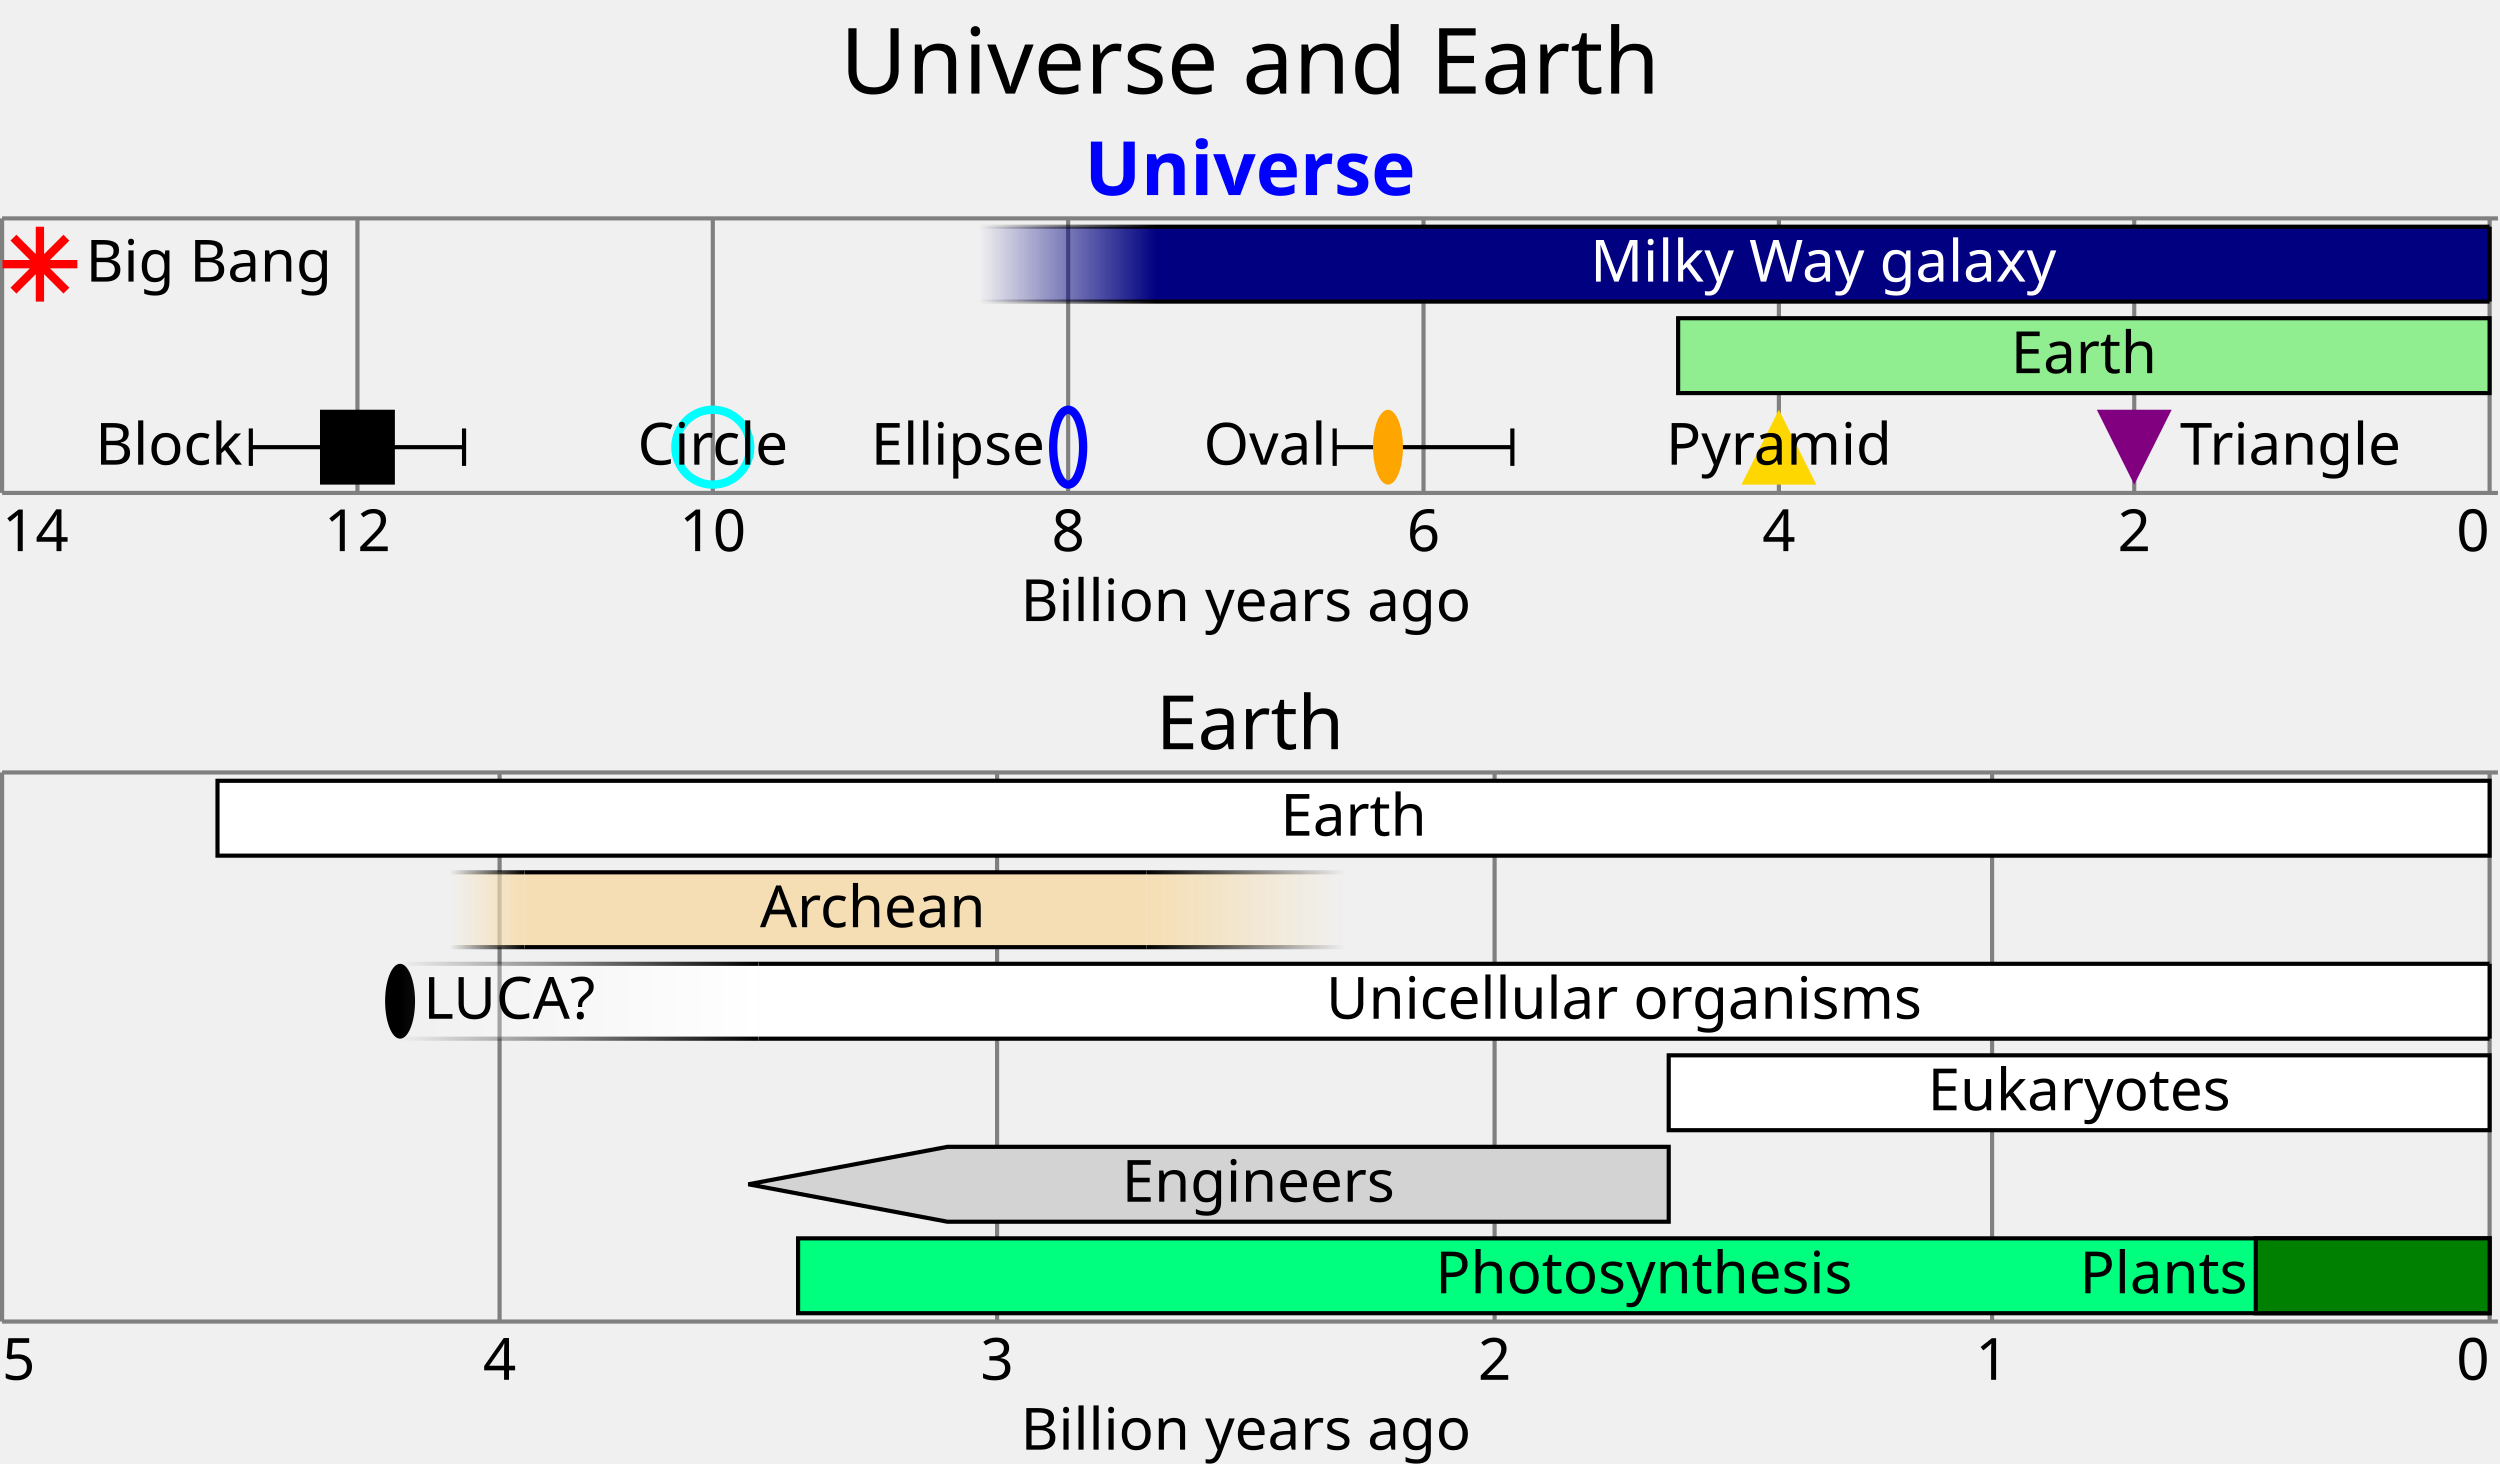
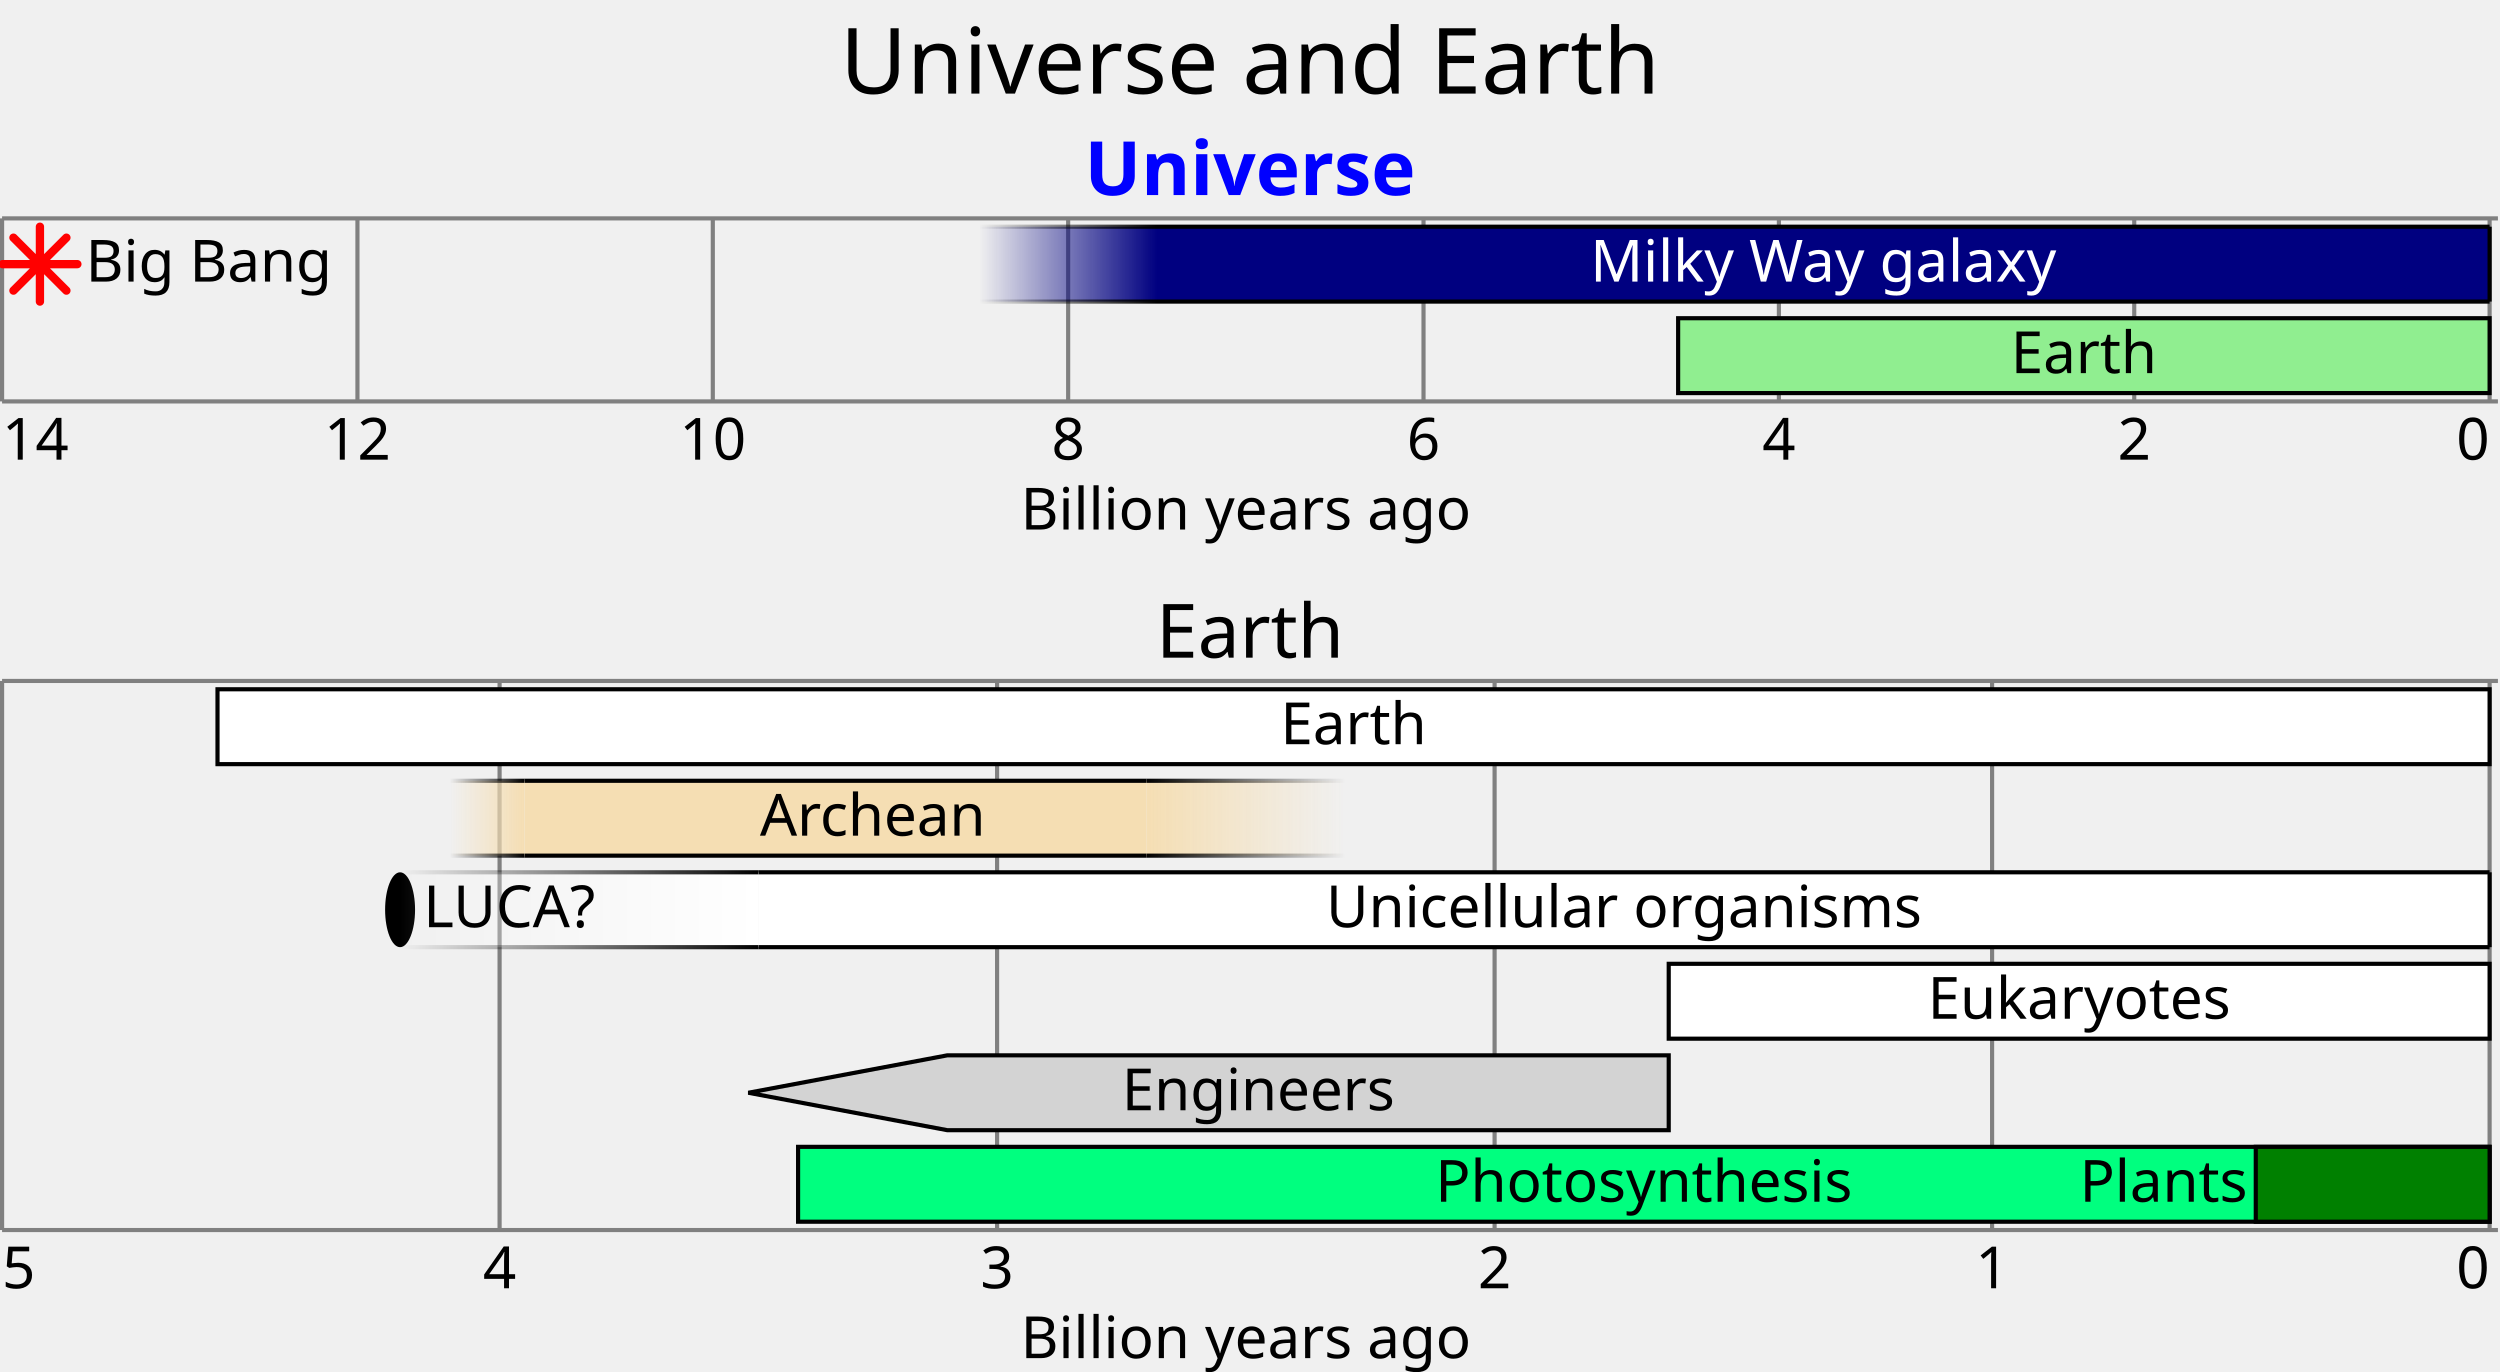
- <svg xmlns="http://www.w3.org/2000/svg" width="601" height="351.800" viewBox="0 0 601 351.800" transform="translate(0.5, 0.5)">
+ <svg xmlns="http://www.w3.org/2000/svg" width="601" height="329.800" viewBox="0 0 601 329.800" transform="translate(0.5, 0.5)">
  <g stroke="black" fill="white" font-family="sans-serif" font-size="14">
    <text x="300" y="22" stroke="none" fill="black" font-size="22" text-anchor="middle">Universe and Earth</text>
    <g transform="translate(0.0, 28.4)">
      <g stroke="black" fill="white" font-family="sans-serif" font-size="14">
        <text x="300" y="18" stroke="none" fill="blue" font-size="18" text-anchor="middle" font-weight="bold">Universe</text>
        <g>
-           <path d="M 0 23.600 V 89.600 M 85.429 23.600 V 89.600 M 170.857 23.600 V 89.600 M 256.286 23.600 V 89.600 M 341.714 23.600 V 89.600 M 427.143 23.600 V 89.600 M 512.571 23.600 V 89.600 M 598 23.600 V 89.600 M 0 23.600 H 600 M 0 89.600 H 600" stroke="gray" />
+           <path d="M 0 23.600 V 67.600 M 85.429 23.600 V 67.600 M 170.857 23.600 V 67.600 M 256.286 23.600 V 67.600 M 341.714 23.600 V 67.600 M 427.143 23.600 V 67.600 M 512.571 23.600 V 67.600 M 598 23.600 V 67.600 M 0 23.600 H 600 M 0 67.600 H 600" stroke="gray" />
          <g text-anchor="middle" stroke="none" fill="black">
-             <text x="0" y="103.600" text-anchor="start">14</text>
-             <text x="85.429" y="103.600">12</text>
-             <text x="170.857" y="103.600">10</text>
-             <text x="256.286" y="103.600">8</text>
-             <text x="341.714" y="103.600">6</text>
-             <text x="427.143" y="103.600">4</text>
-             <text x="512.571" y="103.600">2</text>
-             <text x="598" y="103.600" text-anchor="end">0</text>
-             <text x="299" y="120.4">Billion years ago</text>
+             <text x="0" y="81.600" text-anchor="start">14</text>
+             <text x="85.429" y="81.600">12</text>
+             <text x="170.857" y="81.600">10</text>
+             <text x="256.286" y="81.600">8</text>
+             <text x="341.714" y="81.600">6</text>
+             <text x="427.143" y="81.600">4</text>
+             <text x="512.571" y="81.600">2</text>
+             <text x="598" y="81.600" text-anchor="end">0</text>
+             <text x="299" y="98.4">Billion years ago</text>
          </g>
        </g>
        <g>
-           <path d="M 0.098 34.600 h 18 M 9.098 25.600 v 18 M 2.734 28.236 L 15.462 40.964 M 15.462 28.236 L 2.734 40.964" fill="none" stroke="red" stroke-width="2" />
+           <path d="M 0.098 34.600 h 18 M 9.098 25.600 v 18 M 2.734 28.236 L 15.462 40.964 M 15.462 28.236 L 2.734 40.964" fill="none" stroke="red" stroke-width="2" stroke-linecap="round" />
          <g>
            <rect x="277.643" y="25.600" width="320.357" height="18" stroke="none" fill="navy" />
            <path d="M 277.643 25.600 H 598 m 0 18 H 277.643" stroke="black" />
            <defs>
              <linearGradient id="id9">
                <stop offset="0" stop-color="navy" stop-opacity="0" />
                <stop offset="1" stop-color="navy" stop-opacity="1" />
              </linearGradient>
              <linearGradient id="id10">
                <stop offset="0" stop-color="black" stop-opacity="0" />
                <stop offset="1" stop-color="black" stop-opacity="1" />
              </linearGradient>
            </defs>
            <rect x="234.929" y="25.600" width="42.714" height="18" stroke="none" fill="url(#id9)" />
            <path d="M 234.929 25.600 H 277.643 m 0 18 H 234.929" stroke="url(#id10)" />
            <line x1="598" y1="25.600" x2="598" y2="43.600" stroke="black" />
          </g>
          <g>
            <rect x="402.924" y="47.600" width="195.076" height="18" fill="lightgreen" />
          </g>
-           <g>
-             <g stroke="black">
-               <path d="M 59.800 74.100 v 9 m 0 -4.500 H 85.429" />
-               <path d="M 111.057 74.100 v 9 m 0 -4.500 H 85.429" />
-             </g>
-             <rect x="76.429" y="69.600" width="18" height="18" fill="black" stroke="none" stroke-width="2" />
-           </g>
-           <circle cx="170.857" cy="78.600" r="9.0" fill="none" stroke="cyan" stroke-width="2" />
-           <ellipse cx="256.286" cy="78.600" rx="3.6" ry="9.0" fill="none" stroke="blue" stroke-width="2" />
-           <g>
-             <g stroke="black">
-               <path d="M 320.357 74.100 v 9 m 0 -4.500 H 333.171" />
-               <path d="M 363.071 74.100 v 9 m 0 -4.500 H 333.171" />
-             </g>
-             <ellipse cx="333.171" cy="78.600" rx="3.6" ry="9.0" fill="orange" stroke="none" stroke-width="2" />
-           </g>
-           <path d="M 427.143 69.600 L 418.143 87.600 h 18 Z" fill="gold" stroke="none" stroke-width="2" />
-           <path d="M 512.571 87.600 L 503.571 69.600 h 18 Z" fill="purple" stroke="none" stroke-width="2" />
        </g>
        <g text-anchor="middle" stroke="none" fill="black">
          <text x="20.098" y="38.800" text-anchor="start">Big Bang</text>
          <text x="437.821" y="38.800" fill="white" text-anchor="middle">Milky Way galaxy</text>
          <text x="500.462" y="60.800" fill="black" text-anchor="middle">Earth</text>
-           <text x="57.800" y="82.800" text-anchor="end">Block</text>
-           <text x="170.857" y="82.800" text-anchor="middle">Circle</text>
-           <text x="250.686" y="82.800" text-anchor="end">Ellipse</text>
-           <text x="318.357" y="82.800" text-anchor="end">Oval</text>
-           <text x="427.143" y="82.800" text-anchor="middle">Pyramid</text>
-           <text x="523.571" y="82.800" text-anchor="start">Triangle</text>
        </g>
      </g>
    </g>
-     <g transform="translate(0.0, 161.6)">
+     <g transform="translate(0.0, 139.6)">
      <g stroke="black" fill="white" font-family="sans-serif" font-size="14">
        <text x="300" y="18" stroke="none" fill="black" font-size="18" text-anchor="middle">Earth</text>
        <g>
          <path d="M 0 23.600 V 155.600 M 119.600 23.600 V 155.600 M 239.200 23.600 V 155.600 M 358.800 23.600 V 155.600 M 478.400 23.600 V 155.600 M 598 23.600 V 155.600 M 0 23.600 H 600 M 0 155.600 H 600" stroke="gray" />
          <g text-anchor="middle" stroke="none" fill="black">
            <text x="0" y="169.600" text-anchor="start">5</text>
            <text x="119.600" y="169.600">4</text>
            <text x="239.200" y="169.600">3</text>
            <text x="358.800" y="169.600">2</text>
            <text x="478.400" y="169.600">1</text>
            <text x="598" y="169.600" text-anchor="end">0</text>
            <text x="299" y="186.4">Billion years ago</text>
          </g>
        </g>
        <g>
          <g>
            <rect x="51.787" y="25.600" width="546.213" height="18" fill="white" />
          </g>
          <g>
            <rect x="125.58" y="47.600" width="149.500" height="18" stroke="none" fill="wheat" />
            <path d="M 125.580 47.600 H 275.080 m 0 18 H 125.580" stroke="black" />
            <defs>
              <linearGradient id="id11">
                <stop offset="0" stop-color="wheat" stop-opacity="0" />
                <stop offset="1" stop-color="wheat" stop-opacity="1" />
              </linearGradient>
              <linearGradient id="id12">
                <stop offset="0" stop-color="black" stop-opacity="0" />
                <stop offset="1" stop-color="black" stop-opacity="1" />
              </linearGradient>
            </defs>
            <rect x="107.64" y="47.600" width="17.940" height="18" stroke="none" fill="url(#id11)" />
            <path d="M 107.640 47.600 H 125.580 m 0 18 H 107.640" stroke="url(#id12)" />
            <defs>
              <linearGradient id="id13">
                <stop offset="0" stop-color="wheat" stop-opacity="1" />
                <stop offset="1" stop-color="wheat" stop-opacity="0" />
              </linearGradient>
              <linearGradient id="id14">
                <stop offset="0" stop-color="black" stop-opacity="1" />
                <stop offset="1" stop-color="black" stop-opacity="0" />
              </linearGradient>
            </defs>
            <rect x="275.080" y="47.600" width="47.840" height="18" stroke="none" fill="url(#id13)" />
            <path d="M 275.080 47.600 H 322.920 m 0 18 H 275.080" stroke="url(#id14)" />
          </g>
-           <ellipse cx="95.680" cy="78.600" rx="3.6" ry="9.0" fill="black" stroke="none" stroke-width="2" />
+           <ellipse cx="95.680" cy="78.600" rx="3.6" ry="9.0" fill="black" stroke="none" />
          <g>
            <rect x="181.792" y="69.600" width="416.208" height="18" stroke="none" fill="white" />
            <path d="M 181.792 69.600 H 598 m 0 18 H 181.792" stroke="black" />
            <defs>
              <linearGradient id="id15">
                <stop offset="0" stop-color="white" stop-opacity="0" />
                <stop offset="1" stop-color="white" stop-opacity="1" />
              </linearGradient>
              <linearGradient id="id16">
                <stop offset="0" stop-color="black" stop-opacity="0" />
                <stop offset="1" stop-color="black" stop-opacity="1" />
              </linearGradient>
            </defs>
            <rect x="95.68" y="69.600" width="86.112" height="18" stroke="none" fill="url(#id15)" />
            <path d="M 95.680 69.600 H 181.792 m 0 18 H 95.680" stroke="url(#id16)" />
            <line x1="598" y1="69.600" x2="598" y2="87.600" stroke="black" />
          </g>
          <g>
            <rect x="400.660" y="91.600" width="197.340" height="18" fill="white" />
          </g>
          <g>
            <path d="M 227.240 113.600 L 179.400 122.600 227.240 131.600 H 400.660 L 400.660 122.600 400.660 113.600 Z" fill="lightgray" />
          </g>
          <g>
            <rect x="191.360" y="135.600" width="406.640" height="18" fill="springgreen" />
          </g>
          <g>
            <rect x="541.788" y="135.600" width="56.212" height="18" fill="green" />
          </g>
        </g>
        <g text-anchor="middle" stroke="none" fill="black">
          <text x="324.893" y="38.800" fill="black" text-anchor="middle">Earth</text>
          <text x="209.300" y="60.800" fill="black" text-anchor="middle">Archean</text>
          <text x="101.280" y="82.800" text-anchor="start">LUCA?</text>
          <text x="389.896" y="82.800" fill="black" text-anchor="middle">Unicellular organisms</text>
          <text x="499.330" y="104.800" fill="black" text-anchor="middle">Eukaryotes</text>
          <text x="301.990" y="126.800" fill="black" text-anchor="middle">Engineers</text>
          <text x="394.680" y="148.800" fill="black" text-anchor="middle">Photosynthesis</text>
          <text x="539.788" y="148.800" fill="black" text-anchor="end">Plants</text>
        </g>
      </g>
    </g>
  </g>
</svg>
